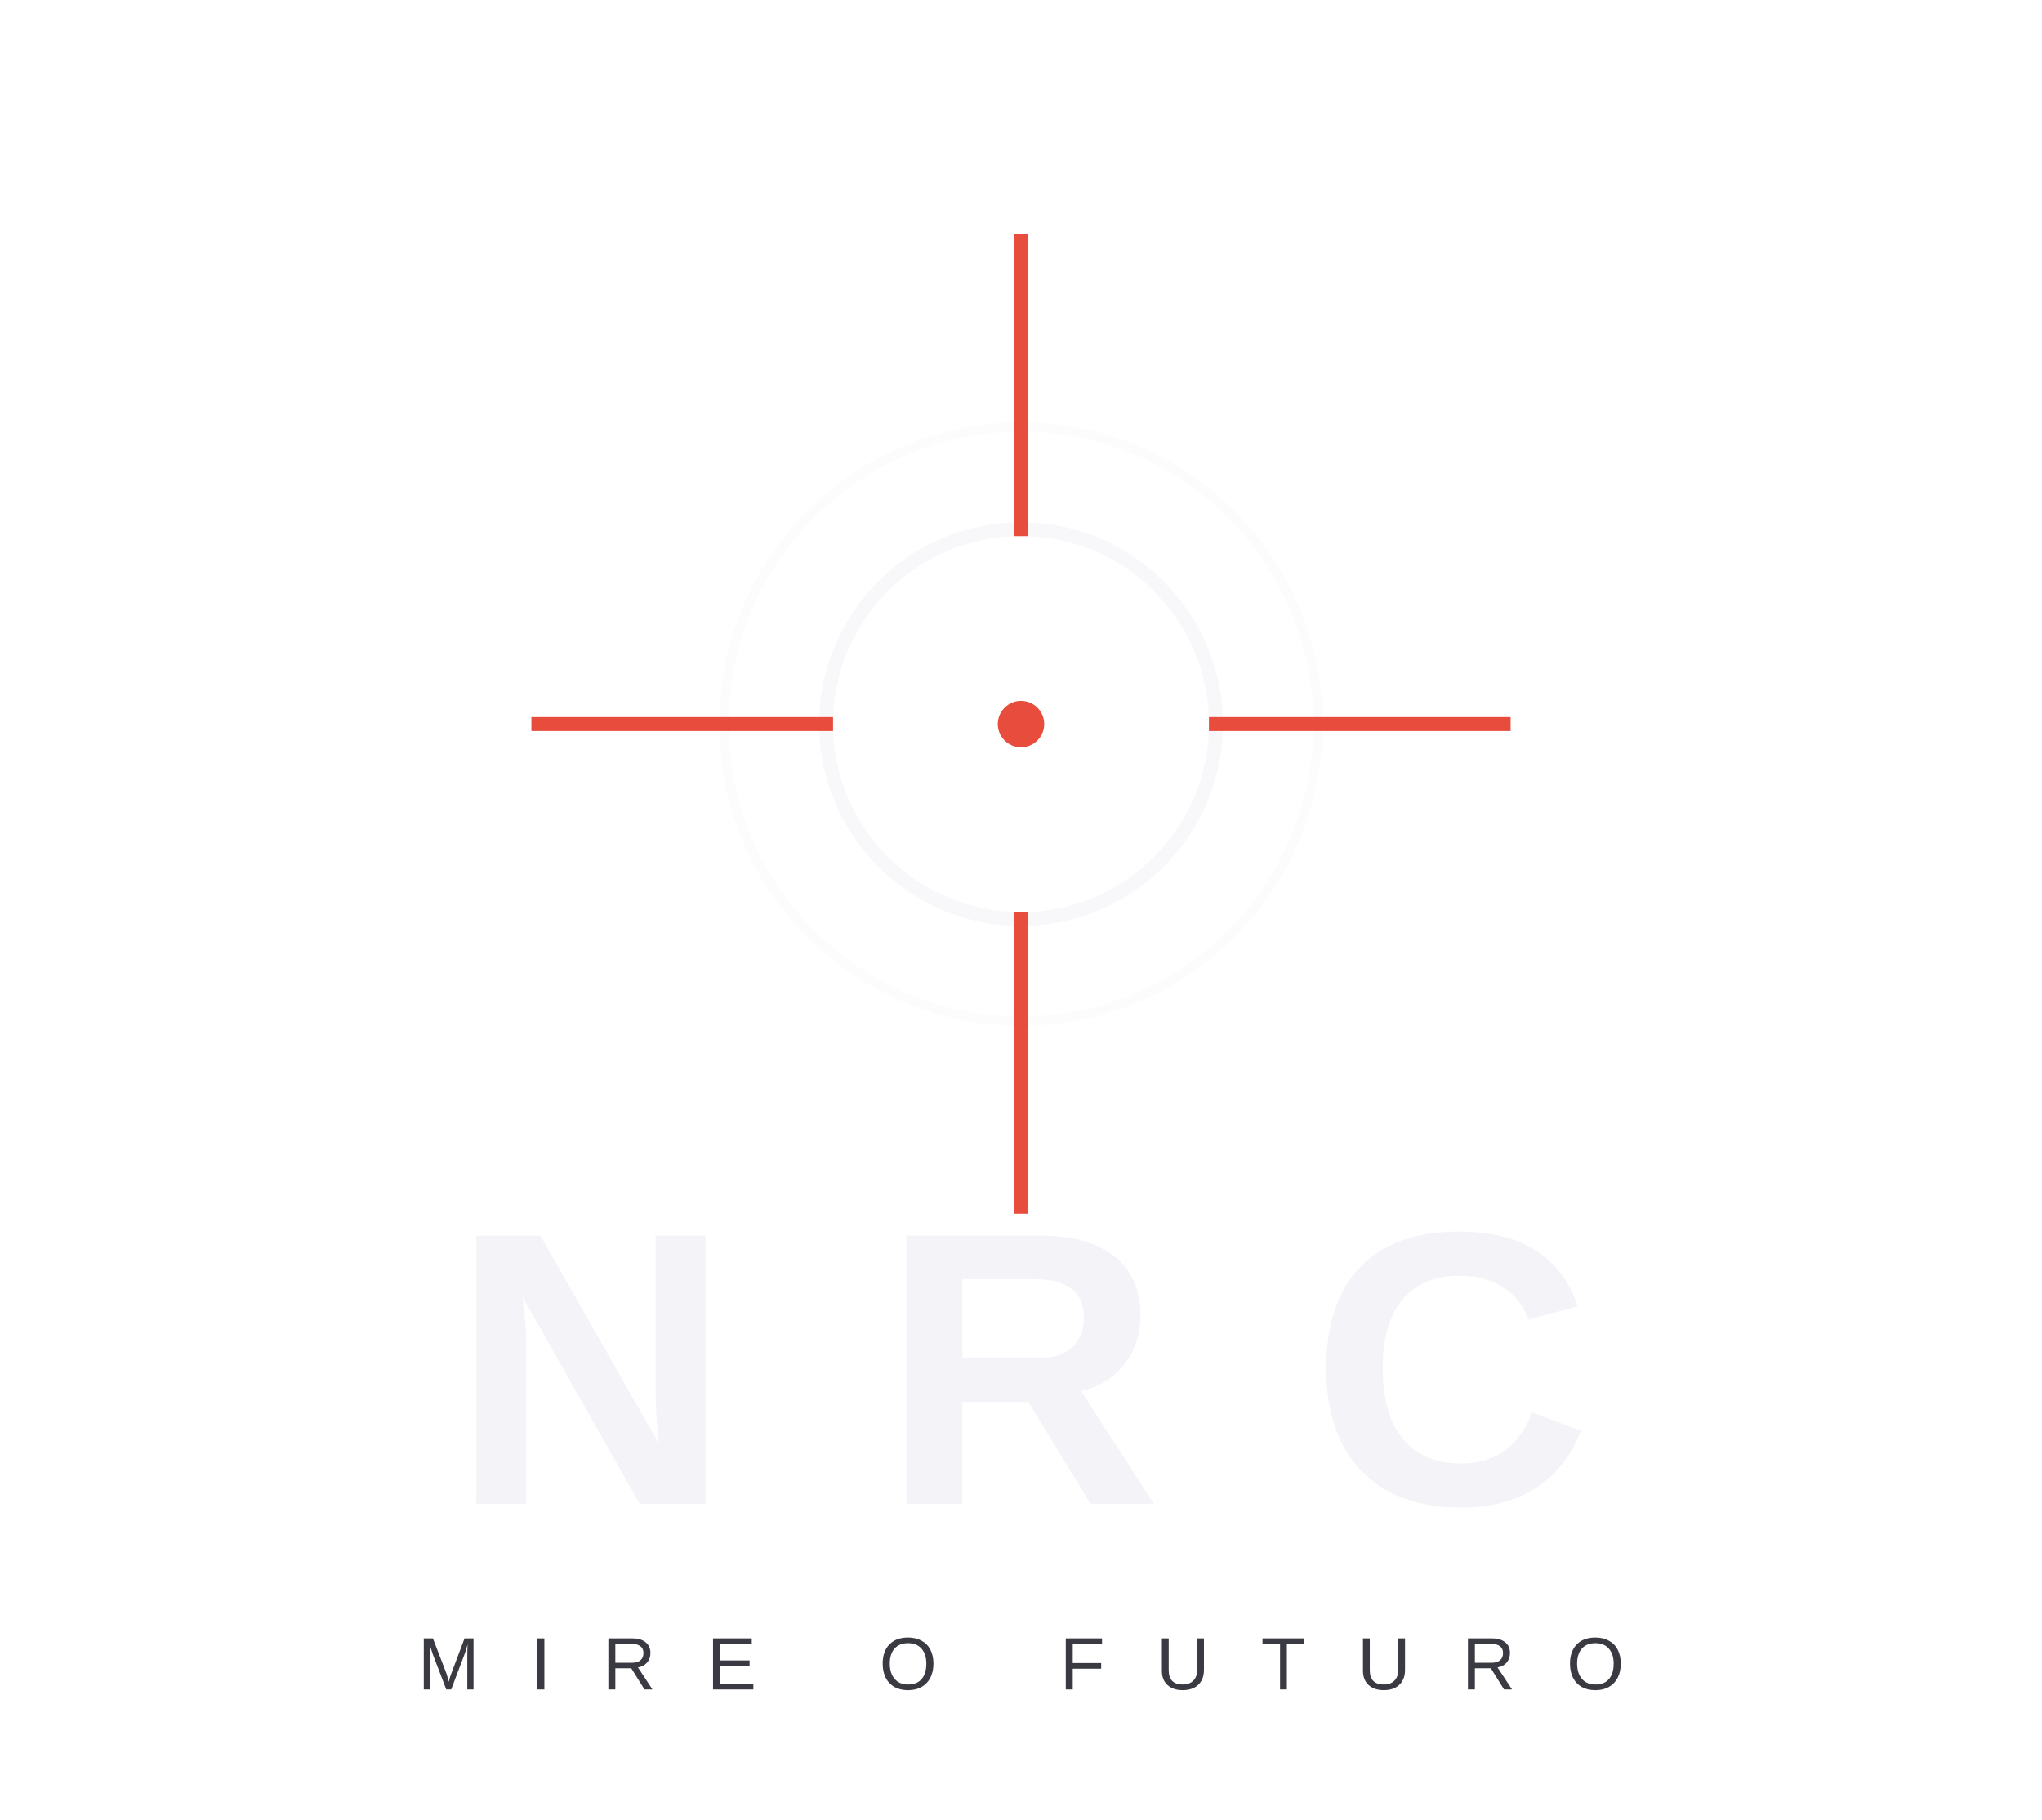
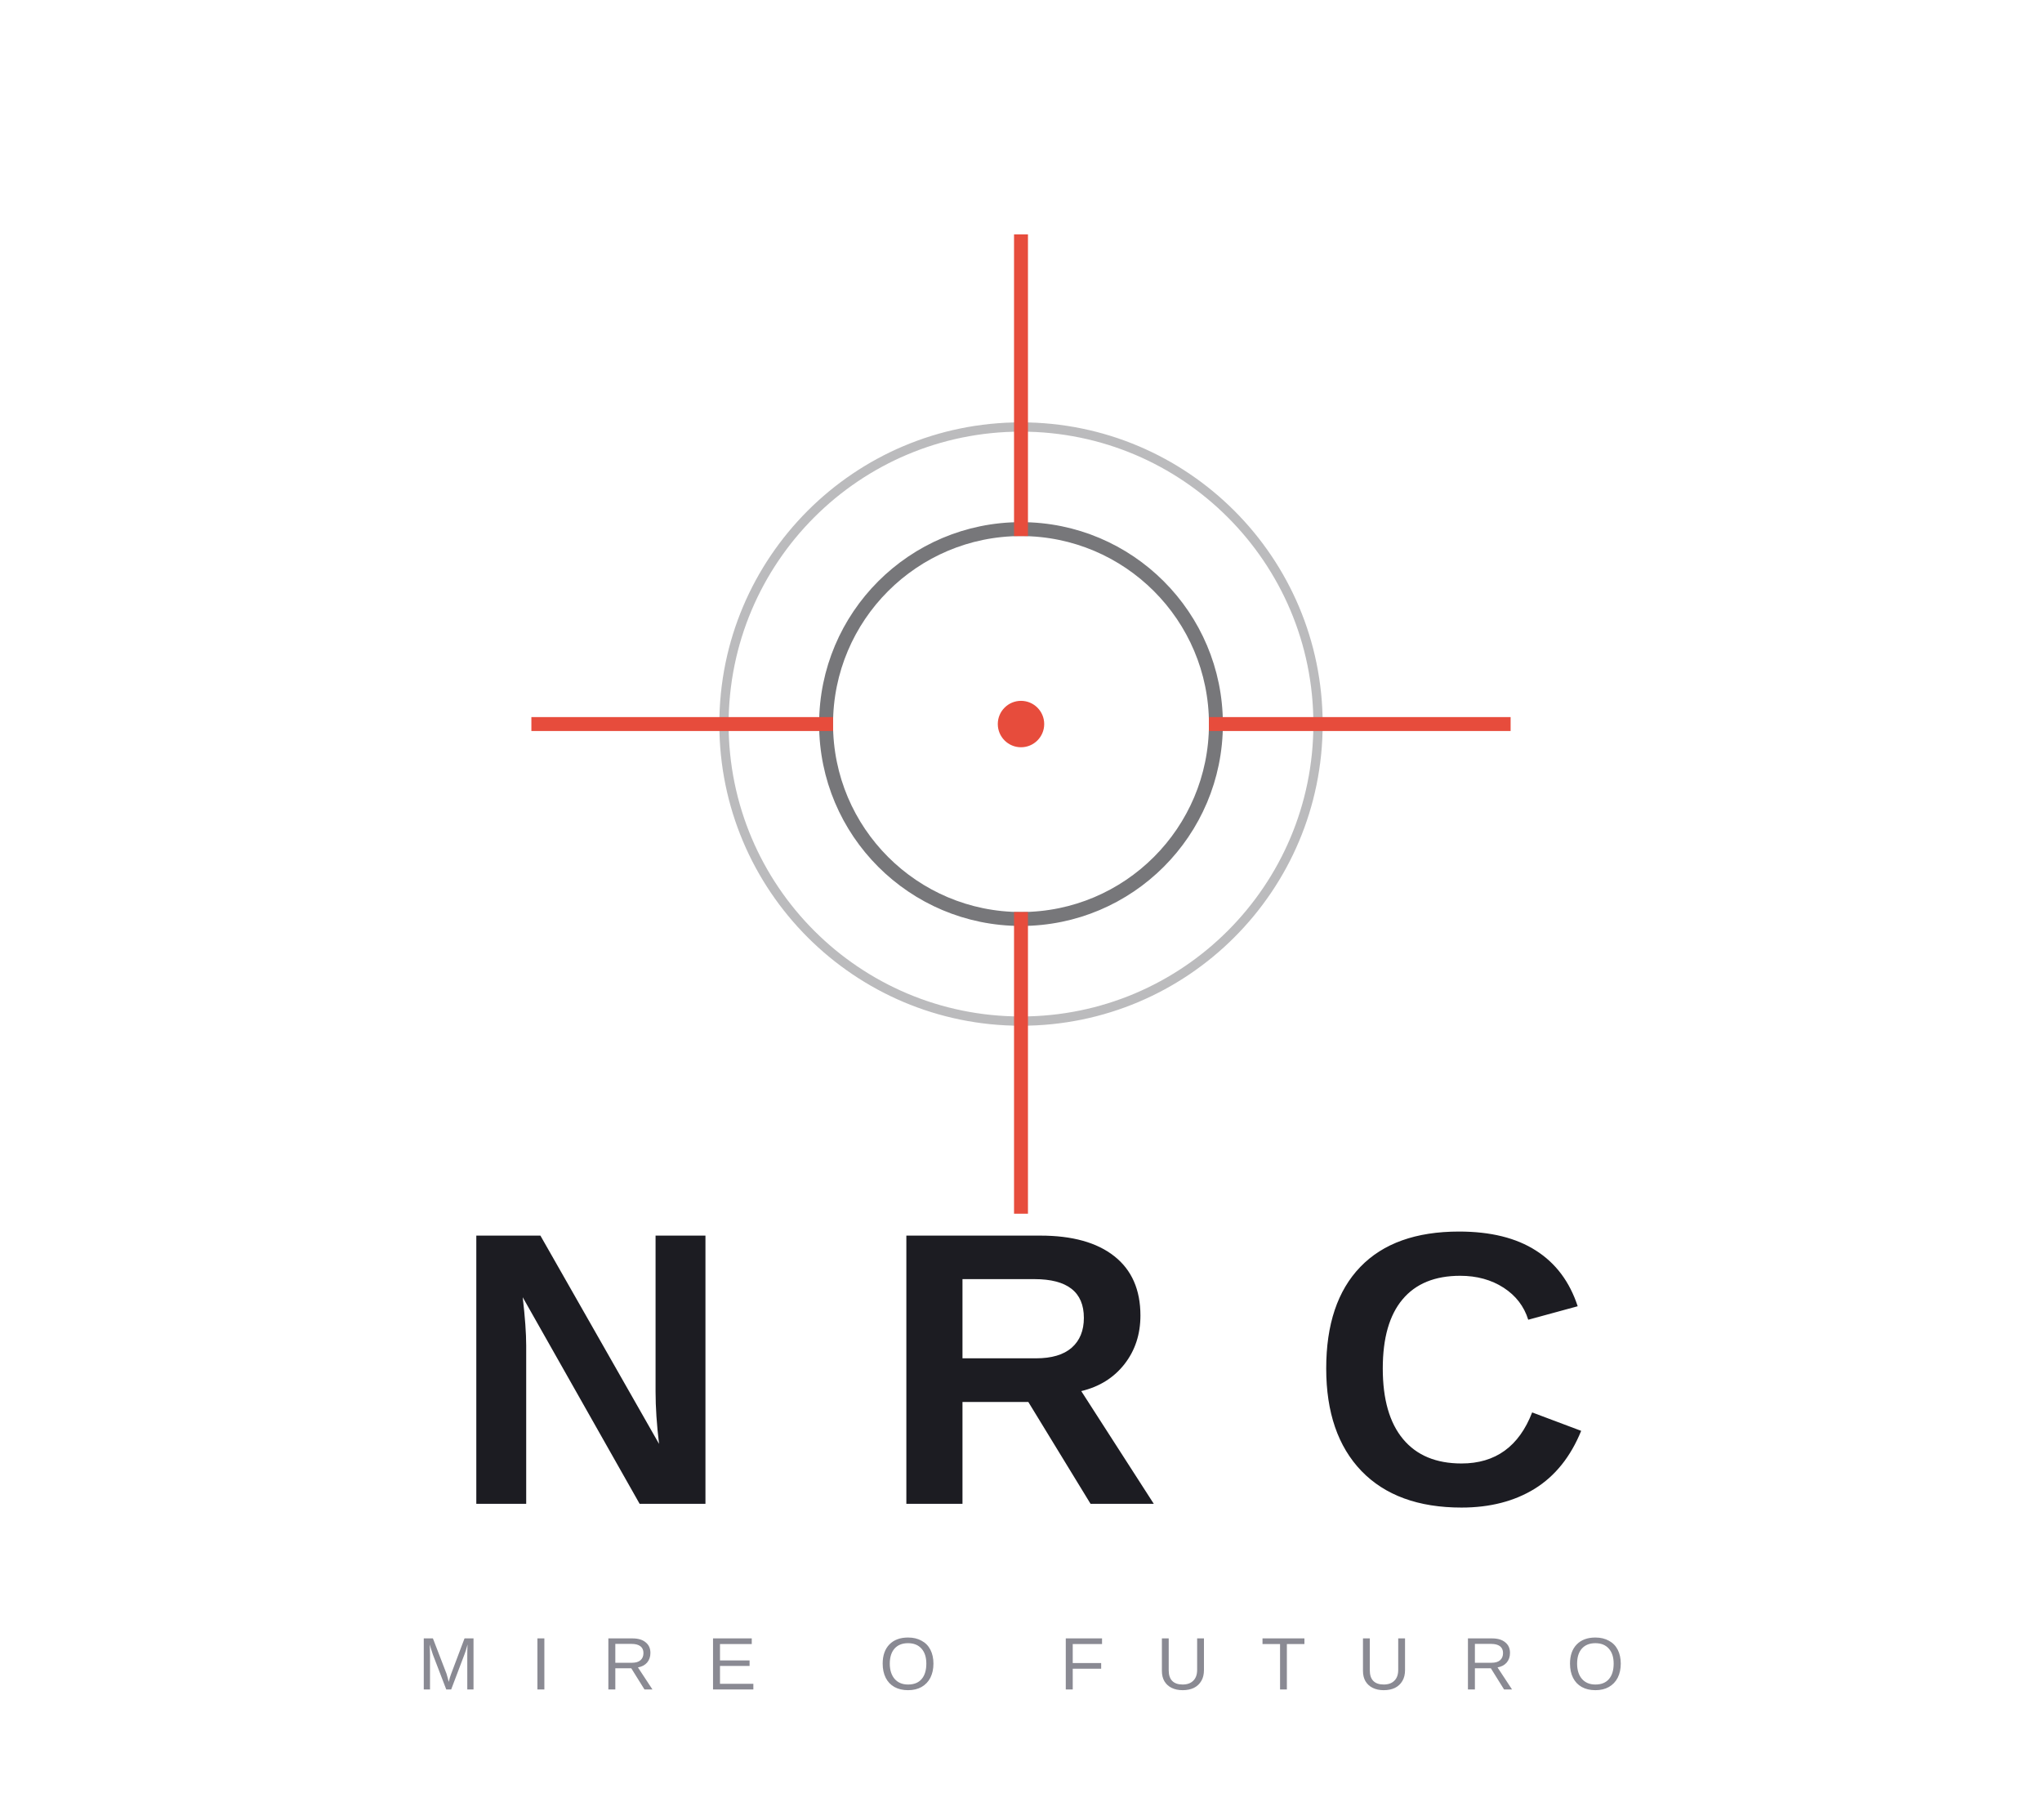
<svg xmlns="http://www.w3.org/2000/svg" viewBox="0 0 220 196" fill="none">
-   <circle cx="110" cy="78" r="32" stroke="#F4F4F8" stroke-width="1" opacity="0.30" />
-   <circle cx="110" cy="78" r="21" stroke="#F4F4F8" stroke-width="1.5" opacity="0.60" />
+   <circle cx="110" cy="78" r="32" stroke="#1C1C22" stroke-width="1" opacity="0.30" />
+   <circle cx="110" cy="78" r="21" stroke="#1C1C22" stroke-width="1.5" opacity="0.60" />
  <line x1="110" y1="26" x2="110" y2="57" stroke="#E74C3C" stroke-width="1.5" stroke-linecap="square" />
  <line x1="110" y1="99" x2="110" y2="130" stroke="#E74C3C" stroke-width="1.5" stroke-linecap="square" />
  <line x1="58" y1="78" x2="89" y2="78" stroke="#E74C3C" stroke-width="1.5" stroke-linecap="square" />
  <line x1="131" y1="78" x2="162" y2="78" stroke="#E74C3C" stroke-width="1.5" stroke-linecap="square" />
  <circle cx="110" cy="78" r="2.5" fill="#E74C3C" />
-   <text x="110" y="162" text-anchor="middle" font-family="'Helvetica Neue', Arial, sans-serif" font-size="42" font-weight="700" letter-spacing="16" fill="#F4F4F8">NRC</text>
-   <text x="110" y="182" text-anchor="middle" font-family="'Helvetica Neue', Arial, sans-serif" font-size="8" font-weight="500" letter-spacing="5.5" fill="#3A3A42">MIRE O FUTURO</text>
+   <text x="110" y="162" text-anchor="middle" font-family="'Helvetica Neue', Arial, sans-serif" font-size="42" font-weight="700" letter-spacing="16" fill="#1C1C22">NRC</text>
+   <text x="110" y="182" text-anchor="middle" font-family="'Helvetica Neue', Arial, sans-serif" font-size="8" font-weight="500" letter-spacing="5.5" fill="#8A8A93">MIRE O FUTURO</text>
</svg>
